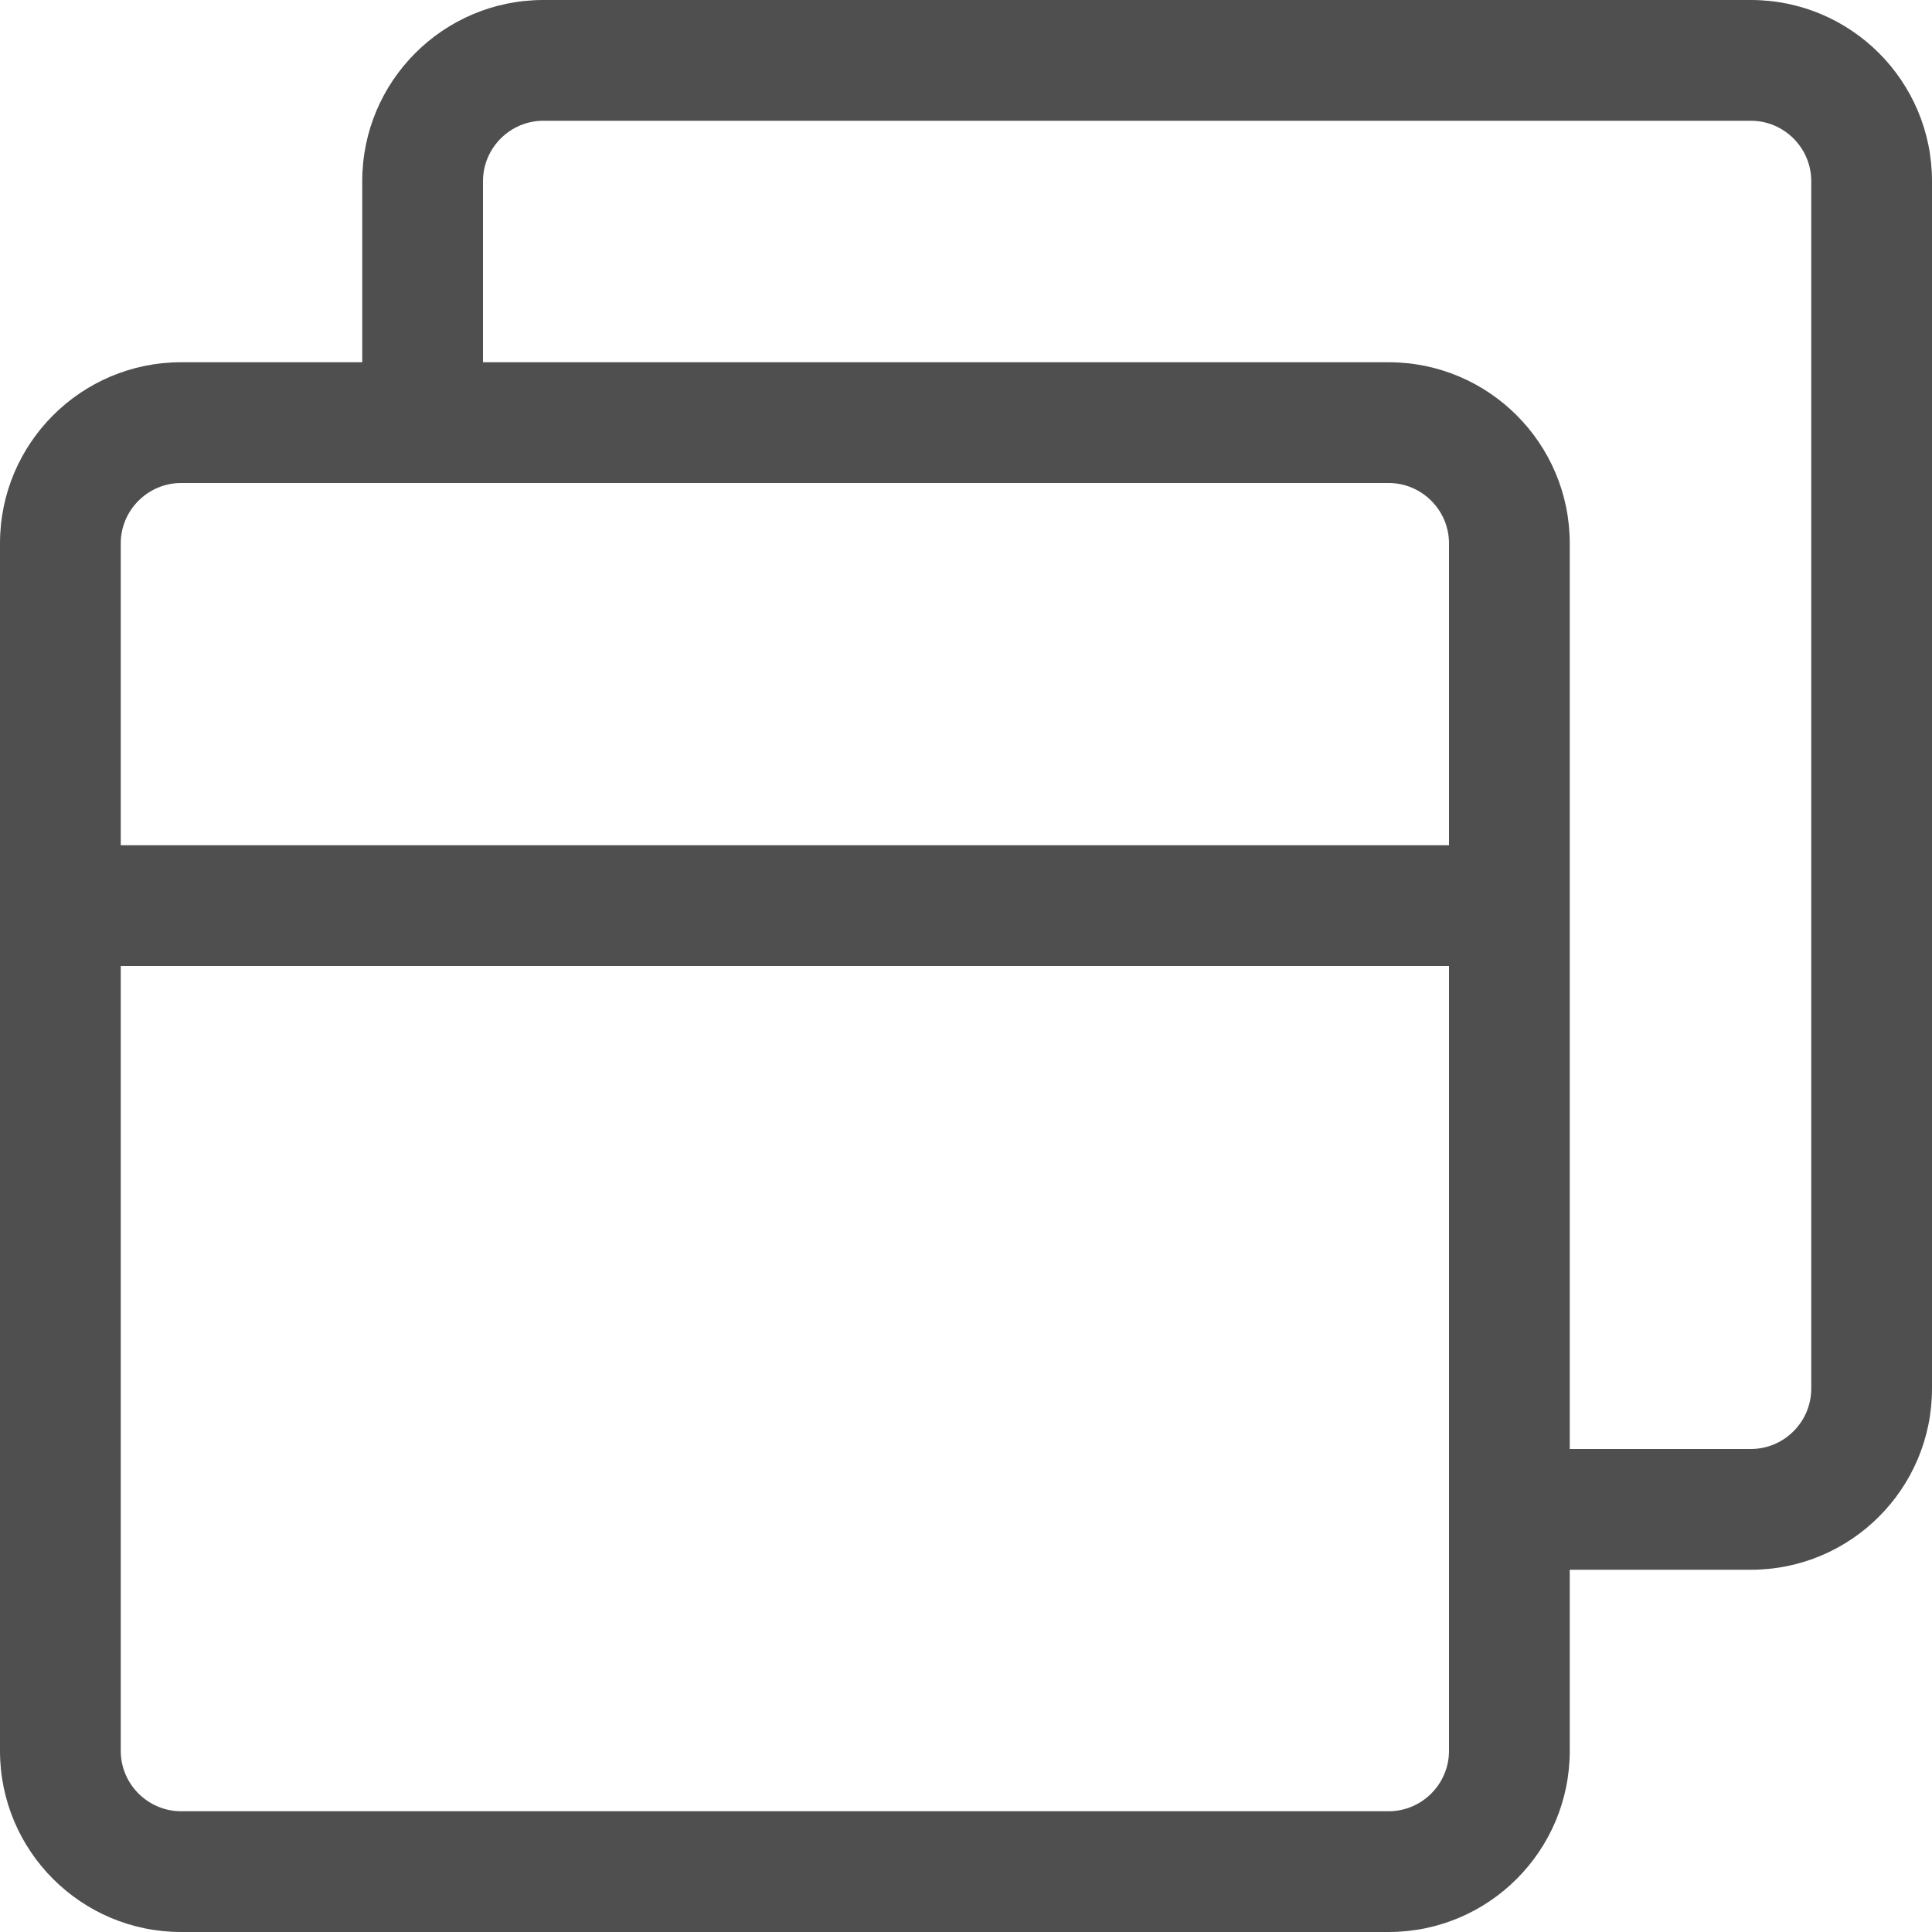
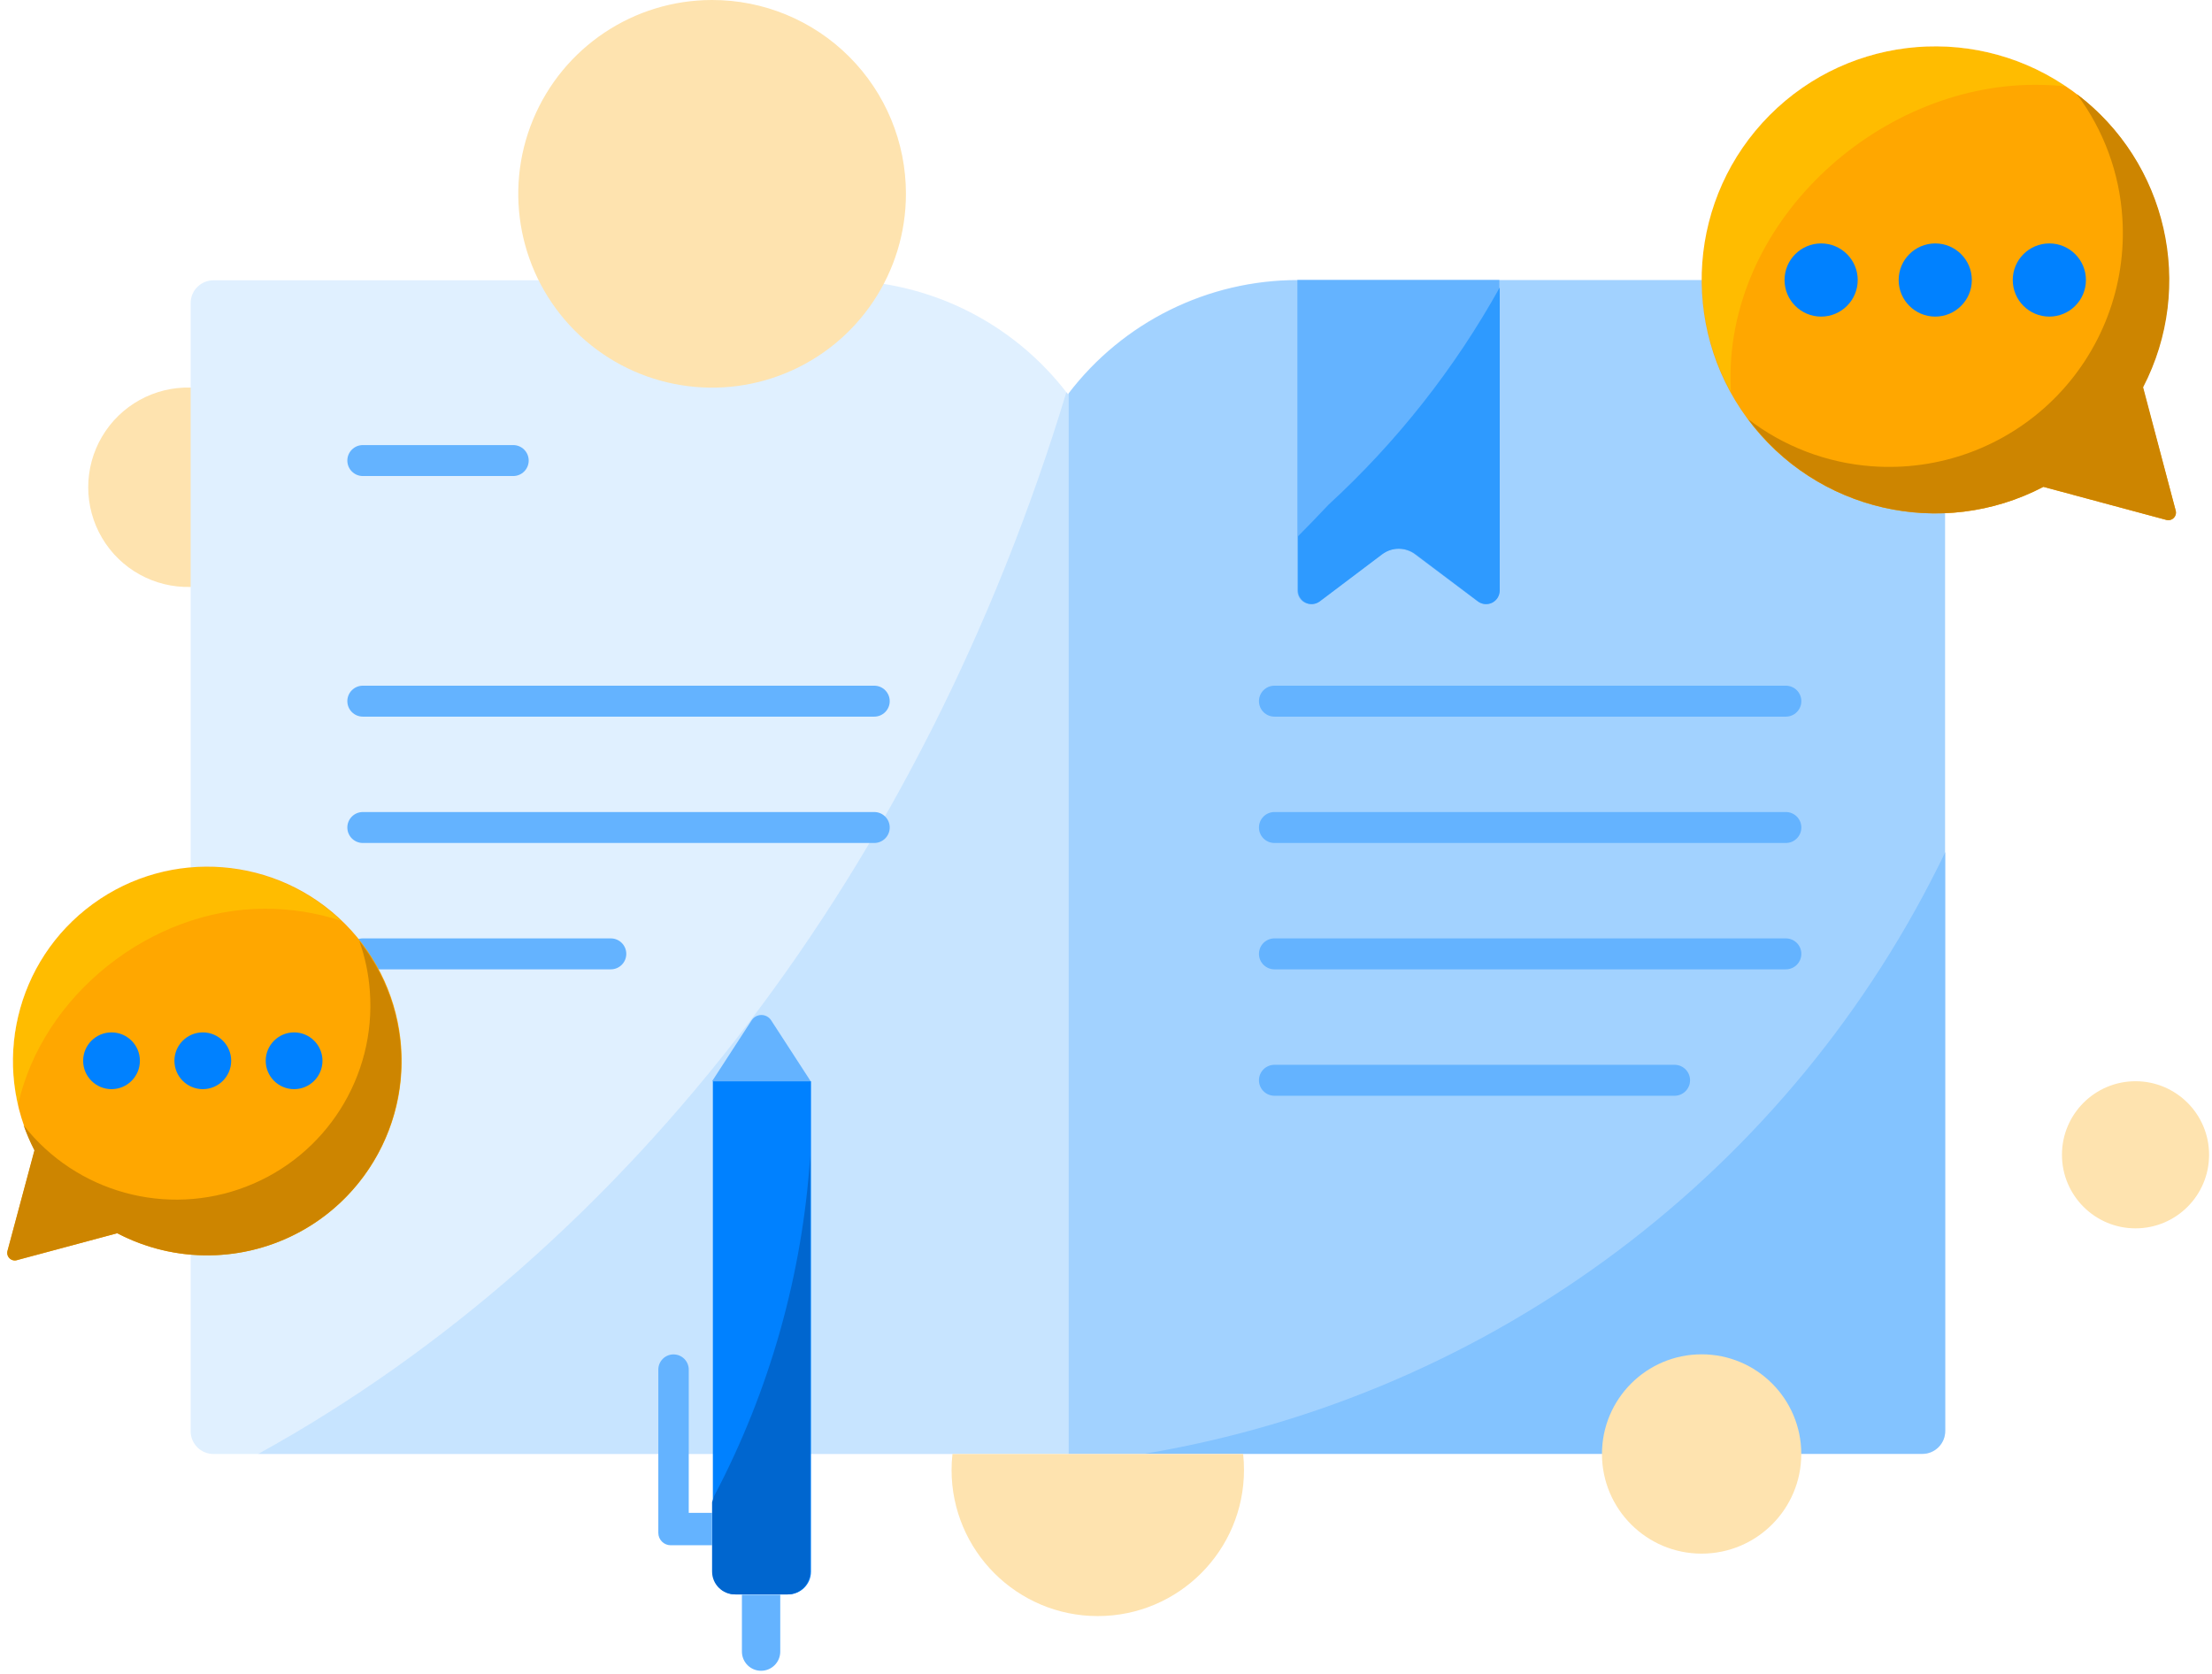
- <svg xmlns="http://www.w3.org/2000/svg" width="512px" height="512px" viewBox="0 0 512 512" version="1.1">
+ <svg xmlns="http://www.w3.org/2000/svg" width="152px" height="115px" viewBox="0 0 152 115" version="1.1">
  <defs />
-   <g id="Page-1" stroke="none" stroke-width="1" fill="none" fill-rule="evenodd">
-     <g id="window-restore" fill="#4F4F4F" fill-rule="nonzero">
-       <path d="M464,0 L144,0 C117.5,0 96,21.5 96,48 L96,96 L48,96 C21.5,96 0,117.5 0,144 L0,464 C0,490.5 21.5,512 48,512 L368,512 C394.5,512 416,490.5 416,464 L416,416 L464,416 C490.5,416 512,394.5 512,368 L512,48 C512,21.5 490.5,0 464,0 Z M32,144 C32,135.2 39.2,128 48,128 L368,128 C376.8,128 384,135.2 384,144 L384,224 L32,224 L32,144 Z M384,464 C384,472.8 376.8,480 368,480 L48,480 C39.2,480 32,472.8 32,464 L32,256 L384,256 L384,464 Z M480,368 C480,376.8 472.8,384 464,384 L416,384 L416,144 C416,117.5 394.5,96 368,96 L128,96 L128,48 C128,39.2 135.2,32 144,32 L464,32 C472.8,32 480,39.2 480,48 L480,368 Z" id="Shape" />
+   <g id="Page-3" stroke="none" stroke-width="1" fill="none" fill-rule="evenodd">
+     <g id="Asset-10-Copy" fill-rule="nonzero">
+       <path d="M13.105,26.659 L13.105,40.334 C10.612,40.402 8.279,39.112 7.012,36.964 C5.746,34.816 5.746,32.15 7.012,30.002 C8.279,27.854 10.612,26.564 13.105,26.633 L13.105,26.659 Z" id="Shape" fill="#FEE3AF" />
+       <path d="M132.088,99.914 L14.694,99.914 C14.273,99.921 13.868,99.759 13.568,99.464 C13.268,99.169 13.099,98.766 13.1,98.346 L13.1,20.831 C13.099,20.41 13.268,20.007 13.568,19.712 C13.868,19.418 14.273,19.255 14.694,19.262 L57.605,19.262 C63.804,19.262 69.645,22.164 73.391,27.103 C77.134,22.163 82.974,19.262 89.172,19.262 L132.088,19.262 C132.954,19.262 133.656,19.965 133.656,20.831 L133.656,98.325 C133.662,98.745 133.499,99.149 133.204,99.447 C132.91,99.746 132.508,99.914 132.088,99.914 Z" id="Shape" fill="#64B3FF" opacity="0.2" />
+       <path d="M73.433,27.03 L73.433,99.914 L17.736,99.914 C43.271,85.847 63.417,59.507 73.281,26.941 L73.391,27.082 L73.433,27.03 Z" id="Shape" fill="#64B3FF" opacity="0.2" />
+       <path d="M132.088,19.242 L89.172,19.242 C83,19.243 77.18,22.12 73.433,27.025 L73.433,99.914 L132.088,99.914 C132.954,99.914 133.656,99.212 133.656,98.346 L133.656,20.831 C133.662,20.411 133.499,20.007 133.204,19.708 C132.91,19.41 132.508,19.242 132.088,19.242 Z" id="Shape" fill="#64B3FF" opacity="0.5" />
+       <path d="M133.677,58.545 L133.677,98.325 C133.677,99.191 132.975,99.893 132.109,99.893 L78.686,99.893 C102.645,95.862 123.152,80.443 133.677,58.545 Z" id="Shape" fill="#64B3FF" opacity="0.5" />
+       <rect id="Rectangle-path" fill="#64B3FF" x="86.511" y="47.119" width="37.27" height="2.127" rx="1.064" />
+       <rect id="Rectangle-path" fill="#64B3FF" x="86.511" y="55.801" width="37.27" height="2.127" rx="1.064" />
+       <rect id="Rectangle-path" fill="#64B3FF" x="86.511" y="64.484" width="37.27" height="2.127" rx="1.064" />
+       <rect id="Rectangle-path" fill="#64B3FF" x="86.511" y="73.171" width="29.623" height="2.127" rx="1.064" />
+       <path d="M148.847,35.723 L140.415,33.455 C133.397,37.123 124.753,35.124 120.058,28.748 C115.363,22.371 116.021,13.523 121.607,7.911 C127.194,2.299 136.038,1.601 142.436,6.267 C148.834,10.932 150.873,19.567 147.237,26.602 L149.5,35.07 C149.557,35.255 149.507,35.456 149.37,35.593 C149.233,35.73 149.032,35.78 148.847,35.723 Z" id="Shape" fill="#FFA700" />
+       <path d="M118.931,26.738 C118.408,15.457 128.894,5.828 139.84,5.828 C140.561,5.828 141.282,5.864 141.999,5.938 C135.858,1.763 127.654,2.35 122.171,7.359 C116.688,12.367 115.363,20.486 118.968,26.978 C118.941,26.91 118.931,26.826 118.931,26.738 Z" id="Shape" fill="#DCE6EF" opacity="0.3" style="mix-blend-mode: overlay;" />
+       <path d="M148.847,35.723 L140.415,33.455 C133.425,37.108 124.816,35.133 120.118,28.797 C122.567,30.678 125.511,31.805 128.591,32.038 C133.229,32.393 137.792,30.719 141.101,27.45 C144.41,24.182 146.139,19.639 145.841,14.997 C145.651,11.907 144.561,8.939 142.705,6.461 C148.932,11.169 150.86,19.68 147.268,26.612 L149.5,35.07 C149.557,35.255 149.507,35.456 149.37,35.593 C149.233,35.73 149.032,35.78 148.847,35.723 Z" id="Shape" fill="#CD8500" />
+       <circle id="Oval" fill="#0081FF" cx="132.982" cy="19.242" r="2.514" />
+       <circle id="Oval" fill="#0081FF" cx="125.141" cy="19.242" r="2.514" />
+       <circle id="Oval" fill="#0081FF" cx="140.823" cy="19.242" r="2.514" />
+       <circle id="Oval" fill="#FEE3AF" cx="146.745" cy="79.355" r="5.055" />
+       <circle id="Oval" fill="#FEE3AF" cx="116.929" cy="99.914" r="6.848" />
+       <rect id="Rectangle-path" fill="#64B3FF" x="23.868" y="64.484" width="19.168" height="2.127" rx="1.064" />
+       <rect id="Rectangle-path" fill="#64B3FF" x="23.868" y="30.585" width="12.462" height="2.127" rx="1.064" />
+       <rect id="Rectangle-path" fill="#64B3FF" x="23.868" y="47.119" width="37.27" height="2.127" rx="1.064" />
+       <rect id="Rectangle-path" fill="#64B3FF" x="23.868" y="55.801" width="37.27" height="2.127" rx="1.064" />
+       <path d="M101.54,41.327 L97.227,38.091 C96.548,37.58 95.612,37.58 94.933,38.091 L90.646,41.327 C90.363,41.538 89.985,41.572 89.668,41.414 C89.352,41.256 89.152,40.933 89.151,40.579 L89.151,19.242 L103.03,19.242 L103.03,40.579 C103.031,40.933 102.832,41.256 102.516,41.415 C102.201,41.573 101.822,41.539 101.54,41.327 Z" id="Shape" fill="#64B3FF" />
+       <path d="M91.289,34.683 C90.594,35.43 89.888,36.147 89.198,36.847 L89.198,40.579 C89.199,40.933 89.399,41.256 89.715,41.414 C90.032,41.572 90.41,41.538 90.693,41.327 L94.98,38.091 C95.659,37.58 96.595,37.58 97.274,38.091 L101.566,41.327 C101.848,41.539 102.227,41.573 102.543,41.415 C102.858,41.256 103.057,40.933 103.056,40.579 L103.056,19.754 C99.958,25.328 95.986,30.369 91.289,34.683 Z" id="Shape" fill="#2E9AFF" />
+       <path d="M48.932,74.3 L55.728,74.3 L55.728,107.995 C55.728,108.862 55.026,109.564 54.16,109.564 L50.553,109.564 C49.687,109.564 48.985,108.862 48.985,107.995 L48.985,74.3 L48.932,74.3 Z" id="Shape" fill="#0081FF" />
+       <path d="M49.079,102.794 C49.032,102.935 48.98,103.077 48.932,103.223 L48.932,107.995 C48.932,108.862 49.635,109.564 50.501,109.564 L54.108,109.564 C54.974,109.564 55.676,108.862 55.676,107.995 L55.676,79.407 C55.142,87.58 52.894,95.548 49.079,102.794 Z" id="Shape" fill="#0066CF" />
+       <path d="M51.002,109.585 L53.616,109.585 L53.616,113.495 C53.616,114.222 53.026,114.812 52.299,114.812 C51.571,114.812 50.982,114.222 50.982,113.495 L50.982,109.585 L51.002,109.585 Z" id="Shape" fill="#64B3FF" />
+       <path d="M48.932,103.96 L48.932,106.187 L46.089,106.187 C45.618,106.187 45.237,105.805 45.237,105.335 L45.237,94.117 C45.237,93.54 45.705,93.072 46.282,93.072 C46.86,93.072 47.328,93.54 47.328,94.117 L47.328,103.96 L48.932,103.96 Z" id="Shape" fill="#64B3FF" />
+       <path d="M55.707,74.3 L52.994,70.119 C52.847,69.888 52.593,69.749 52.32,69.749 C52.047,69.749 51.792,69.888 51.645,70.119 L48.932,74.3 L55.707,74.3 Z" id="Shape" fill="#64B3FF" />
+       <path d="M1.197,86.585 L8.055,84.745 C13.895,87.8 21.091,86.138 25,80.831 C28.908,75.524 28.361,68.159 23.712,63.488 C19.062,58.817 11.7,58.236 6.375,62.121 C1.05,66.005 -0.645,73.193 2.384,79.047 L0.523,85.926 C0.458,86.116 0.509,86.327 0.653,86.467 C0.796,86.608 1.008,86.653 1.197,86.585 Z" id="Shape" fill="#FFA700" />
+       <path d="M18.196,62.445 C19.971,62.441 21.735,62.718 23.423,63.266 C19.757,59.755 14.414,58.63 9.643,60.366 C4.872,62.101 1.5,66.395 0.946,71.441 C0.783,72.957 0.878,74.489 1.228,75.973 C2.896,68.362 10.402,62.445 18.196,62.445 Z" id="Shape" fill="#DCE6EF" opacity="0.3" style="mix-blend-mode: overlay;" />
+       <path d="M1.349,82.905 L0.523,85.926 C0.463,86.112 0.512,86.315 0.649,86.454 C0.787,86.592 0.99,86.643 1.176,86.585 L2.41,86.25 C1.952,85.171 1.597,84.05 1.349,82.905 Z" id="Shape" fill="#DCE6EF" opacity="0.3" style="mix-blend-mode: overlay;" />
+       <path d="M27.532,73.997 C27.174,78.459 24.601,82.444 20.682,84.606 C16.763,86.769 12.021,86.821 8.055,84.745 L1.197,86.585 C1.009,86.652 0.799,86.607 0.656,86.468 C0.513,86.329 0.461,86.121 0.523,85.931 L2.363,79.047 C2.076,78.491 1.828,77.917 1.62,77.327 C5.24,81.946 11.454,83.656 16.928,81.538 C22.401,79.421 25.846,73.974 25.415,68.122 C25.332,66.939 25.088,65.773 24.688,64.656 C26.784,67.298 27.8,70.636 27.532,73.997 Z" id="Shape" fill="#CD8500" />
+       <circle id="Oval" fill="#0081FF" cx="13.936" cy="72.894" r="1.95" />
+       <circle id="Oval" fill="#0081FF" cx="7.663" cy="72.894" r="1.95" />
+       <circle id="Oval" fill="#0081FF" cx="20.209" cy="72.894" r="1.95" />
+       <path d="M85.482,101.007 C85.482,106.555 80.983,111.053 75.435,111.053 C69.886,111.053 65.388,106.555 65.388,101.007 C65.388,100.642 65.409,100.277 65.451,99.914 L85.424,99.914 C85.462,100.277 85.481,100.642 85.482,101.007 Z" id="Shape" fill="#FEE3AF" />
+       <path d="M62.252,13.314 C62.254,18.701 59.01,23.56 54.033,25.623 C49.056,27.686 43.327,26.548 39.516,22.739 C35.706,18.93 34.566,13.201 36.627,8.223 C38.688,3.246 43.545,4.14917826e-07 48.932,2.27463922e-16 C52.465,-0.004 55.855,1.397 58.353,3.895 C60.852,6.392 62.254,9.781 62.252,13.314 Z" id="Shape" fill="#FEE3AF" />
    </g>
  </g>
</svg>
